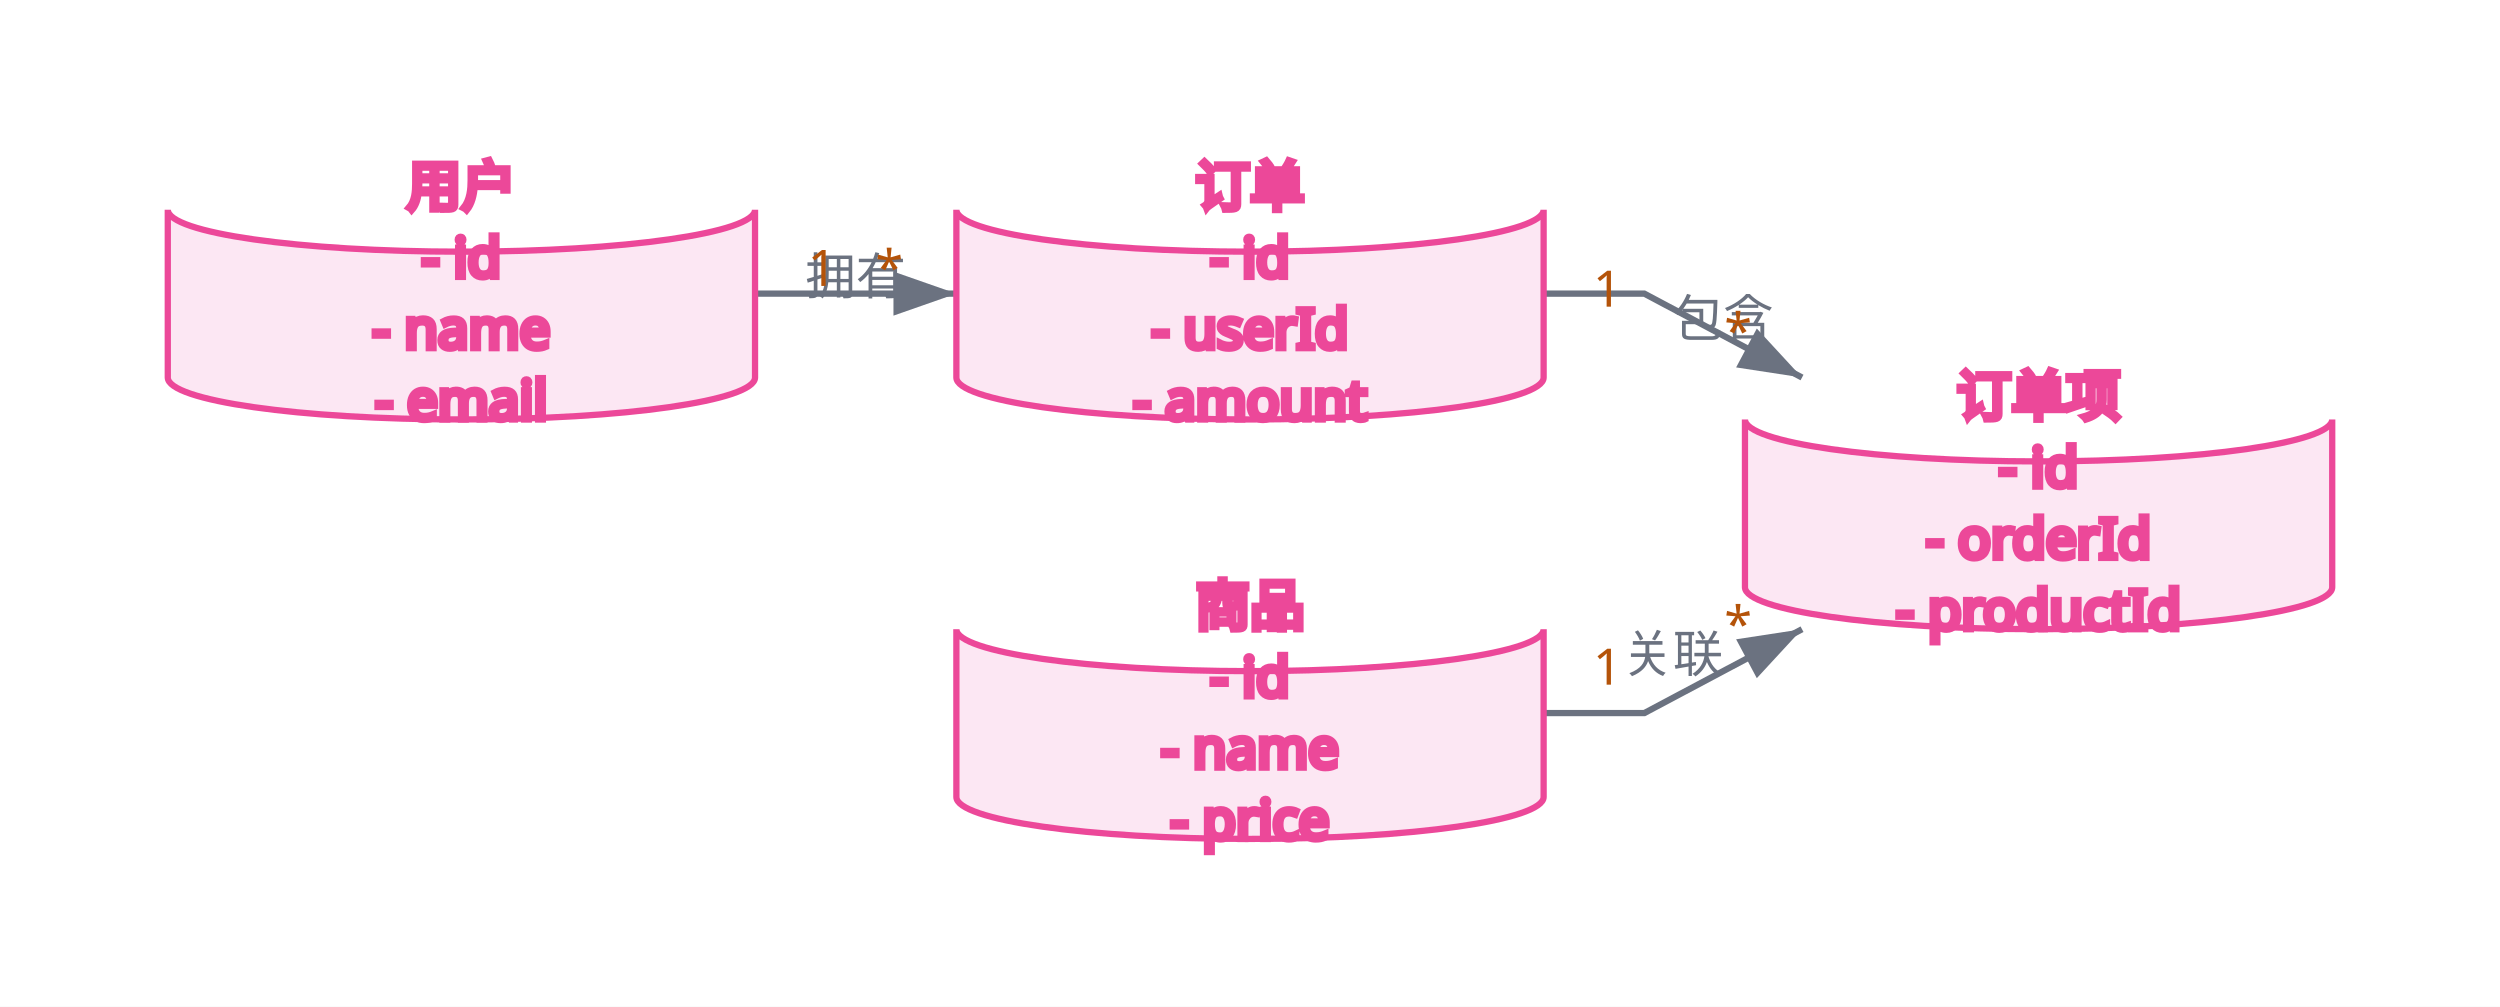
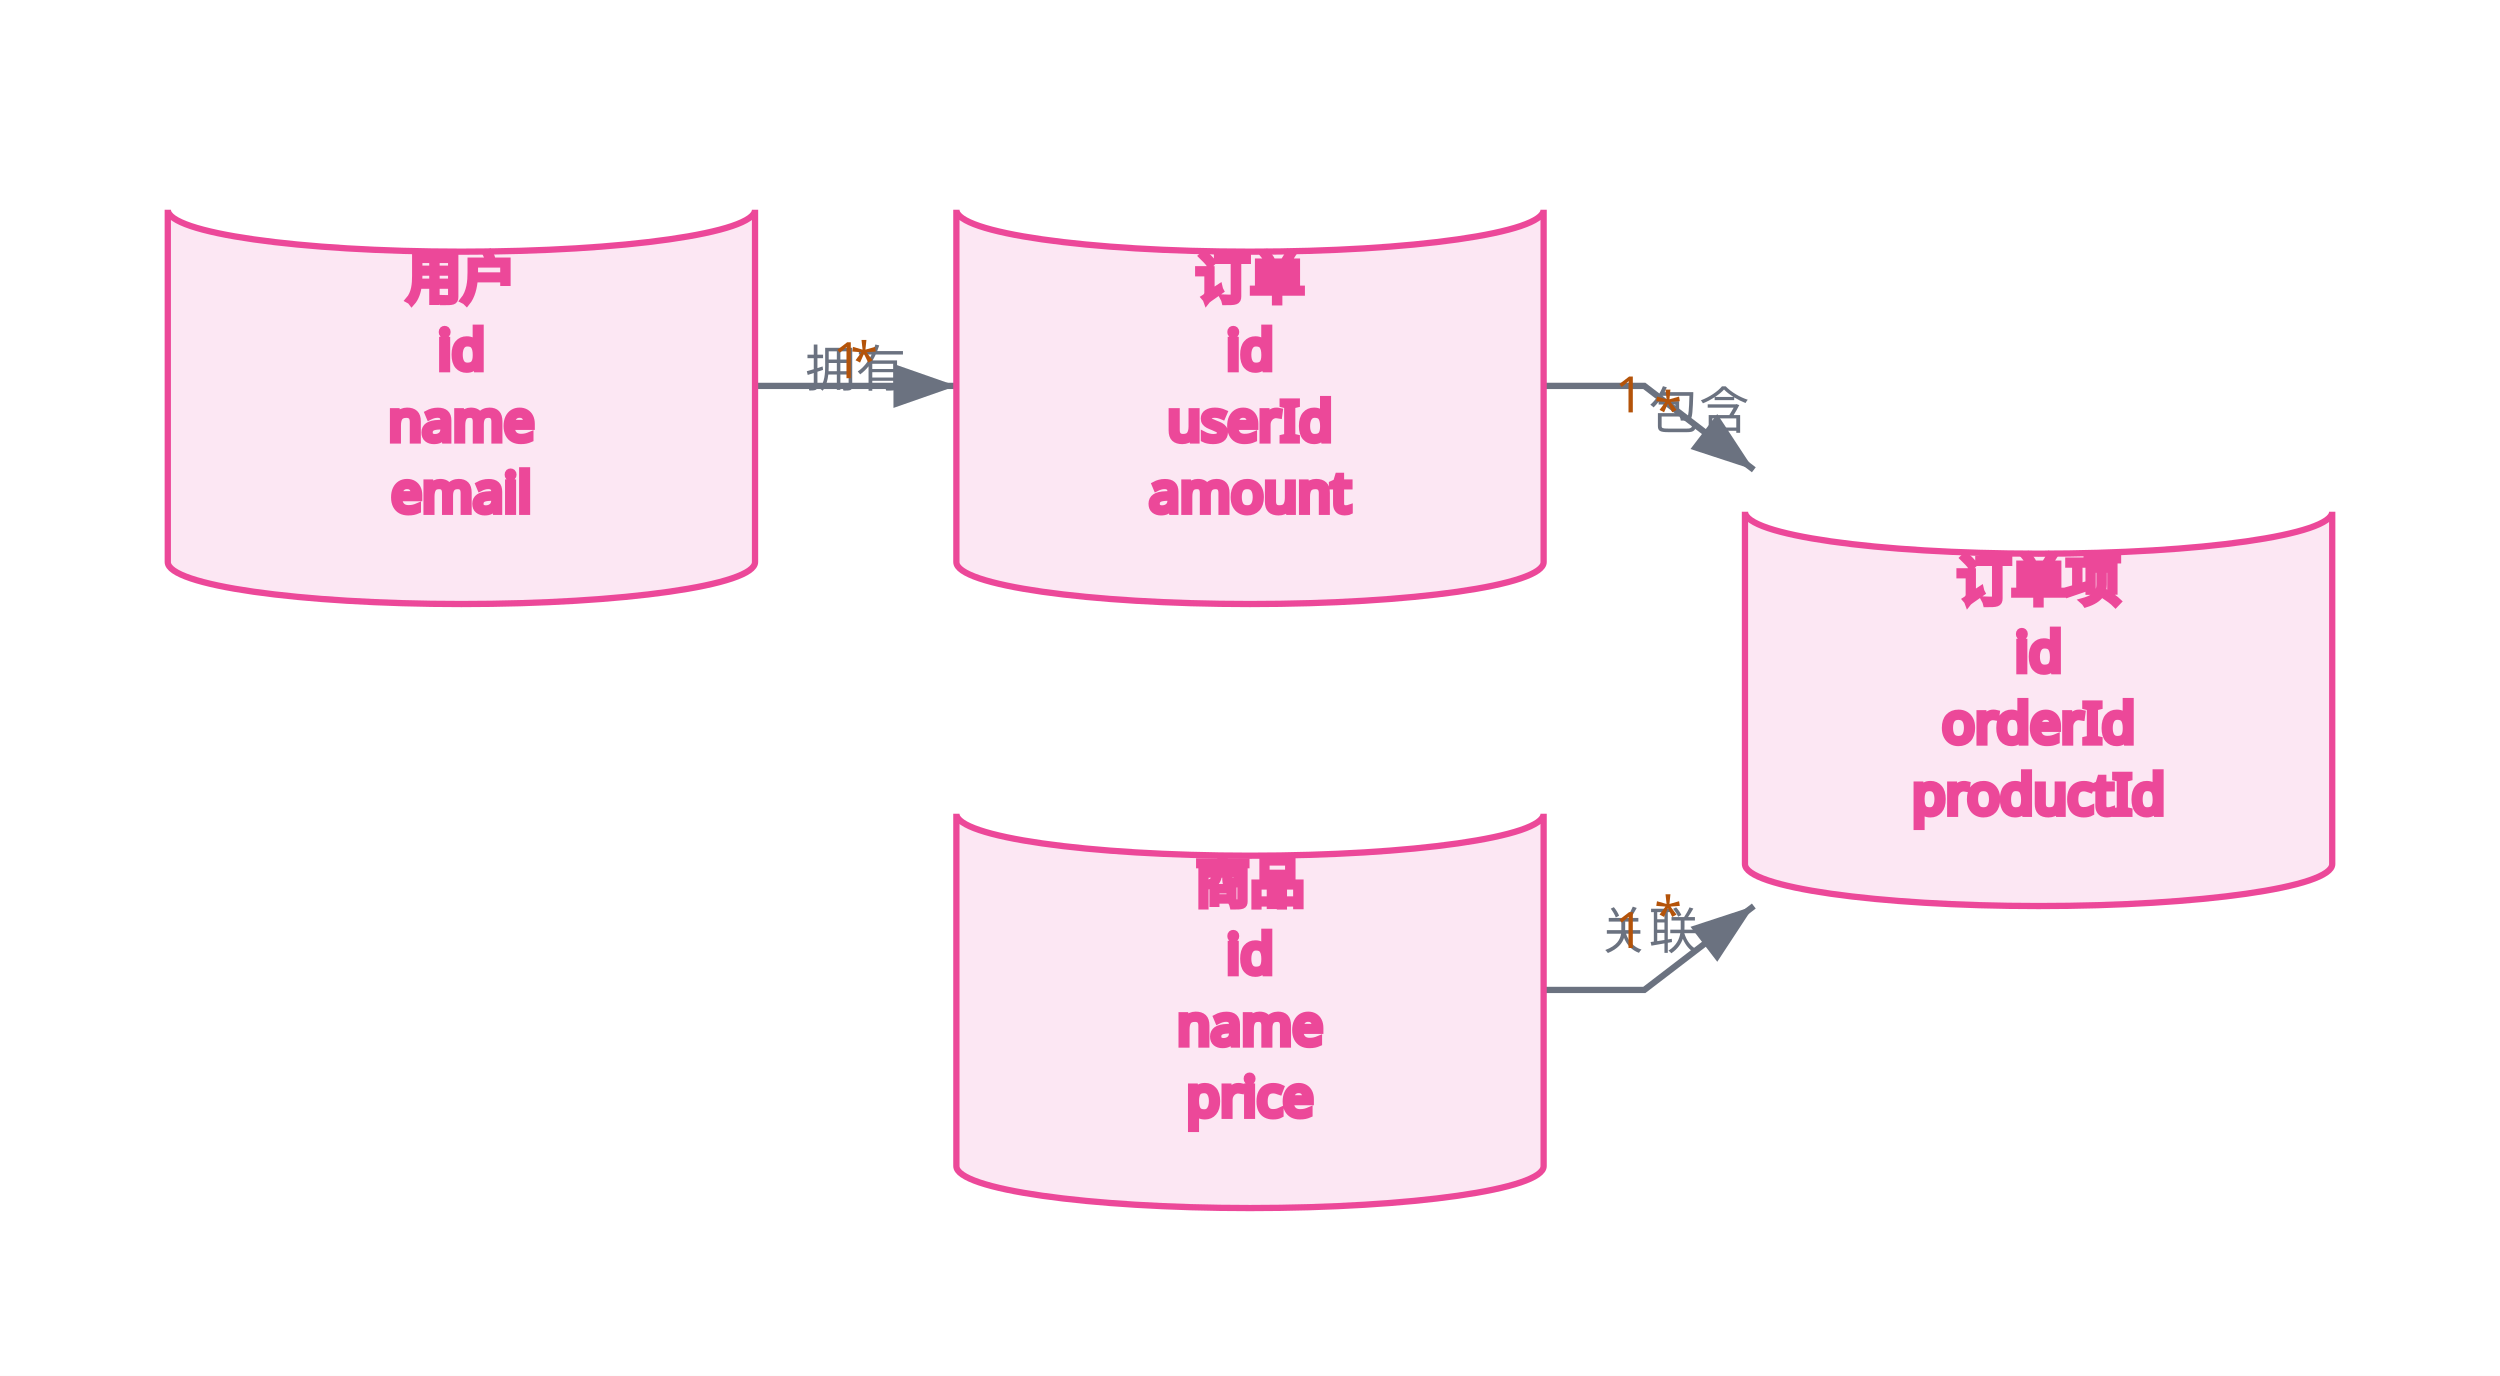
- <svg xmlns="http://www.w3.org/2000/svg" width="596" height="240" viewBox="0 0 596 240">
+ <svg xmlns="http://www.w3.org/2000/svg" width="596" height="328" viewBox="0 0 596 328">
  <defs>
    <marker id="arrowhead" markerWidth="10" markerHeight="7" refX="10" refY="3.5" orient="auto">
      <polygon points="0 0, 10 3.5, 0 7" fill="#6b7280" />
    </marker>
    <marker id="arrowhead-purple" markerWidth="10" markerHeight="7" refX="10" refY="3.5" orient="auto">
      <polygon points="0 0, 10 3.5, 0 7" fill="#7c3aed" />
    </marker>
  </defs>
-   <rect x="0" y="0" width="596" height="240" fill="#ffffff" />
+   <rect x="0" y="0" width="596" height="328" fill="#ffffff" />
  <g class="lgdl-edge">
-     <path d="M 180,70 L 204,70 L 228,70" fill="none" stroke="#6b7280" stroke-width="1.5" marker-end="url(#arrowhead)" />
-     <text x="204" y="66" font-family="'Segoe UI', 'PingFang SC', 'Microsoft YaHei', sans-serif" font-size="12" fill="#6b7280" text-anchor="middle" dominant-baseline="middle">拥有</text>
-     <text x="196" y="64" font-family="'Segoe UI', 'PingFang SC', 'Microsoft YaHei', sans-serif" font-size="12" fill="#b45309" text-anchor="middle" dominant-baseline="middle">1</text>
-     <text x="212" y="64" font-family="'Segoe UI', 'PingFang SC', 'Microsoft YaHei', sans-serif" font-size="12" fill="#b45309" text-anchor="middle" dominant-baseline="middle">*</text>
+     <path d="M 180,92 L 204,92 L 228,92" fill="none" stroke="#6b7280" stroke-width="1.5" marker-end="url(#arrowhead)" />
+     <text x="204" y="88" font-family="'Segoe UI', 'PingFang SC', 'Microsoft YaHei', sans-serif" font-size="12" fill="#6b7280" text-anchor="middle" dominant-baseline="middle">拥有</text>
+     <text x="202" y="86" font-family="'Segoe UI', 'PingFang SC', 'Microsoft YaHei', sans-serif" font-size="12" fill="#b45309" text-anchor="middle" dominant-baseline="middle">1</text>
+     <text x="206" y="86" font-family="'Segoe UI', 'PingFang SC', 'Microsoft YaHei', sans-serif" font-size="12" fill="#b45309" text-anchor="middle" dominant-baseline="middle">*</text>
  </g>
  <g class="lgdl-edge">
-     <path d="M 368,70 L 392,70 L 429.6,90" fill="none" stroke="#6b7280" stroke-width="1.5" marker-end="url(#arrowhead)" />
-     <text x="410.8" y="76" font-family="'Segoe UI', 'PingFang SC', 'Microsoft YaHei', sans-serif" font-size="12" fill="#6b7280" text-anchor="middle" dominant-baseline="middle">包含</text>
-     <text x="383.218" y="68.941" font-family="'Segoe UI', 'PingFang SC', 'Microsoft YaHei', sans-serif" font-size="12" fill="#b45309" text-anchor="middle" dominant-baseline="middle">1</text>
-     <text x="414.382" y="79.059" font-family="'Segoe UI', 'PingFang SC', 'Microsoft YaHei', sans-serif" font-size="12" fill="#b45309" text-anchor="middle" dominant-baseline="middle">*</text>
+     <path d="M 368,92 L 392,92 L 418.111,112" fill="none" stroke="#6b7280" stroke-width="1.5" marker-end="url(#arrowhead)" />
+     <text x="405.056" y="98" font-family="'Segoe UI', 'PingFang SC', 'Microsoft YaHei', sans-serif" font-size="12" fill="#6b7280" text-anchor="middle" dominant-baseline="middle">包含</text>
+     <text x="388.433" y="94.155" font-family="'Segoe UI', 'PingFang SC', 'Microsoft YaHei', sans-serif" font-size="12" fill="#b45309" text-anchor="middle" dominant-baseline="middle">1</text>
+     <text x="397.678" y="97.845" font-family="'Segoe UI', 'PingFang SC', 'Microsoft YaHei', sans-serif" font-size="12" fill="#b45309" text-anchor="middle" dominant-baseline="middle">*</text>
  </g>
  <g class="lgdl-edge">
-     <path d="M 368,170 L 392,170 L 429.6,150" fill="none" stroke="#6b7280" stroke-width="1.5" marker-end="url(#arrowhead)" />
-     <text x="398.8" y="156" font-family="'Segoe UI', 'PingFang SC', 'Microsoft YaHei', sans-serif" font-size="12" fill="#6b7280" text-anchor="middle" dominant-baseline="middle">关联</text>
-     <text x="383.218" y="159.059" font-family="'Segoe UI', 'PingFang SC', 'Microsoft YaHei', sans-serif" font-size="12" fill="#b45309" text-anchor="middle" dominant-baseline="middle">1</text>
-     <text x="414.382" y="148.941" font-family="'Segoe UI', 'PingFang SC', 'Microsoft YaHei', sans-serif" font-size="12" fill="#b45309" text-anchor="middle" dominant-baseline="middle">*</text>
+     <path d="M 368,236 L 392,236 L 418.111,216" fill="none" stroke="#6b7280" stroke-width="1.5" marker-end="url(#arrowhead)" />
+     <text x="393.056" y="222" font-family="'Segoe UI', 'PingFang SC', 'Microsoft YaHei', sans-serif" font-size="12" fill="#6b7280" text-anchor="middle" dominant-baseline="middle">关联</text>
+     <text x="388.433" y="221.845" font-family="'Segoe UI', 'PingFang SC', 'Microsoft YaHei', sans-serif" font-size="12" fill="#b45309" text-anchor="middle" dominant-baseline="middle">1</text>
+     <text x="397.678" y="218.155" font-family="'Segoe UI', 'PingFang SC', 'Microsoft YaHei', sans-serif" font-size="12" fill="#b45309" text-anchor="middle" dominant-baseline="middle">*</text>
  </g>
  <g class="lgdl-node" fill="#fce7f3" stroke="#ec4899" stroke-width="1.5">
-     <path d="M 40,50 L 40,90 A 70,10 0 0 0 180,90 L 180,50 A 70,10 0 0 1 40,50 Z" />
-     <text x="110" y="44.5" font-family="'Segoe UI', 'PingFang SC', 'Microsoft YaHei', sans-serif" font-size="13" fill="#1f2937" text-anchor="middle" dominant-baseline="middle">用户</text>
-     <text x="110" y="61.5" font-family="'Segoe UI', 'PingFang SC', 'Microsoft YaHei', sans-serif" font-size="13" fill="#1f2937" text-anchor="middle" dominant-baseline="middle">- id</text>
-     <text x="110" y="78.5" font-family="'Segoe UI', 'PingFang SC', 'Microsoft YaHei', sans-serif" font-size="13" fill="#1f2937" text-anchor="middle" dominant-baseline="middle">- name</text>
-     <text x="110" y="95.5" font-family="'Segoe UI', 'PingFang SC', 'Microsoft YaHei', sans-serif" font-size="13" fill="#1f2937" text-anchor="middle" dominant-baseline="middle">- email</text>
+     <path d="M 40,50 L 40,134 A 70,10 0 0 0 180,134 L 180,50 A 70,10 0 0 1 40,50 Z" />
+     <text x="110" y="66.5" font-family="'Segoe UI', 'PingFang SC', 'Microsoft YaHei', sans-serif" font-size="13" fill="#1f2937" text-anchor="middle" dominant-baseline="middle">用户</text>
+     <text x="110" y="83.5" font-family="'Segoe UI', 'PingFang SC', 'Microsoft YaHei', sans-serif" font-size="13" fill="#1f2937" text-anchor="middle" dominant-baseline="middle">id</text>
+     <text x="110" y="100.5" font-family="'Segoe UI', 'PingFang SC', 'Microsoft YaHei', sans-serif" font-size="13" fill="#1f2937" text-anchor="middle" dominant-baseline="middle">name</text>
+     <text x="110" y="117.5" font-family="'Segoe UI', 'PingFang SC', 'Microsoft YaHei', sans-serif" font-size="13" fill="#1f2937" text-anchor="middle" dominant-baseline="middle">email</text>
  </g>
  <g class="lgdl-node" fill="#fce7f3" stroke="#ec4899" stroke-width="1.5">
-     <path d="M 228,50 L 228,90 A 70,10 0 0 0 368,90 L 368,50 A 70,10 0 0 1 228,50 Z" />
-     <text x="298" y="44.5" font-family="'Segoe UI', 'PingFang SC', 'Microsoft YaHei', sans-serif" font-size="13" fill="#1f2937" text-anchor="middle" dominant-baseline="middle">订单</text>
-     <text x="298" y="61.5" font-family="'Segoe UI', 'PingFang SC', 'Microsoft YaHei', sans-serif" font-size="13" fill="#1f2937" text-anchor="middle" dominant-baseline="middle">- id</text>
-     <text x="298" y="78.5" font-family="'Segoe UI', 'PingFang SC', 'Microsoft YaHei', sans-serif" font-size="13" fill="#1f2937" text-anchor="middle" dominant-baseline="middle">- userId</text>
-     <text x="298" y="95.5" font-family="'Segoe UI', 'PingFang SC', 'Microsoft YaHei', sans-serif" font-size="13" fill="#1f2937" text-anchor="middle" dominant-baseline="middle">- amount</text>
+     <path d="M 228,50 L 228,134 A 70,10 0 0 0 368,134 L 368,50 A 70,10 0 0 1 228,50 Z" />
+     <text x="298" y="66.5" font-family="'Segoe UI', 'PingFang SC', 'Microsoft YaHei', sans-serif" font-size="13" fill="#1f2937" text-anchor="middle" dominant-baseline="middle">订单</text>
+     <text x="298" y="83.5" font-family="'Segoe UI', 'PingFang SC', 'Microsoft YaHei', sans-serif" font-size="13" fill="#1f2937" text-anchor="middle" dominant-baseline="middle">id</text>
+     <text x="298" y="100.5" font-family="'Segoe UI', 'PingFang SC', 'Microsoft YaHei', sans-serif" font-size="13" fill="#1f2937" text-anchor="middle" dominant-baseline="middle">userId</text>
+     <text x="298" y="117.5" font-family="'Segoe UI', 'PingFang SC', 'Microsoft YaHei', sans-serif" font-size="13" fill="#1f2937" text-anchor="middle" dominant-baseline="middle">amount</text>
  </g>
  <g class="lgdl-node" fill="#fce7f3" stroke="#ec4899" stroke-width="1.5">
-     <path d="M 228,150 L 228,190 A 70,10 0 0 0 368,190 L 368,150 A 70,10 0 0 1 228,150 Z" />
-     <text x="298" y="144.5" font-family="'Segoe UI', 'PingFang SC', 'Microsoft YaHei', sans-serif" font-size="13" fill="#1f2937" text-anchor="middle" dominant-baseline="middle">商品</text>
-     <text x="298" y="161.5" font-family="'Segoe UI', 'PingFang SC', 'Microsoft YaHei', sans-serif" font-size="13" fill="#1f2937" text-anchor="middle" dominant-baseline="middle">- id</text>
-     <text x="298" y="178.5" font-family="'Segoe UI', 'PingFang SC', 'Microsoft YaHei', sans-serif" font-size="13" fill="#1f2937" text-anchor="middle" dominant-baseline="middle">- name</text>
-     <text x="298" y="195.5" font-family="'Segoe UI', 'PingFang SC', 'Microsoft YaHei', sans-serif" font-size="13" fill="#1f2937" text-anchor="middle" dominant-baseline="middle">- price</text>
+     <path d="M 228,194 L 228,278 A 70,10 0 0 0 368,278 L 368,194 A 70,10 0 0 1 228,194 Z" />
+     <text x="298" y="210.5" font-family="'Segoe UI', 'PingFang SC', 'Microsoft YaHei', sans-serif" font-size="13" fill="#1f2937" text-anchor="middle" dominant-baseline="middle">商品</text>
+     <text x="298" y="227.5" font-family="'Segoe UI', 'PingFang SC', 'Microsoft YaHei', sans-serif" font-size="13" fill="#1f2937" text-anchor="middle" dominant-baseline="middle">id</text>
+     <text x="298" y="244.5" font-family="'Segoe UI', 'PingFang SC', 'Microsoft YaHei', sans-serif" font-size="13" fill="#1f2937" text-anchor="middle" dominant-baseline="middle">name</text>
+     <text x="298" y="261.5" font-family="'Segoe UI', 'PingFang SC', 'Microsoft YaHei', sans-serif" font-size="13" fill="#1f2937" text-anchor="middle" dominant-baseline="middle">price</text>
  </g>
  <g class="lgdl-node" fill="#fce7f3" stroke="#ec4899" stroke-width="1.5">
-     <path d="M 416,100 L 416,140 A 70,10 0 0 0 556,140 L 556,100 A 70,10 0 0 1 416,100 Z" />
-     <text x="486" y="94.5" font-family="'Segoe UI', 'PingFang SC', 'Microsoft YaHei', sans-serif" font-size="13" fill="#1f2937" text-anchor="middle" dominant-baseline="middle">订单项</text>
-     <text x="486" y="111.5" font-family="'Segoe UI', 'PingFang SC', 'Microsoft YaHei', sans-serif" font-size="13" fill="#1f2937" text-anchor="middle" dominant-baseline="middle">- id</text>
-     <text x="486" y="128.5" font-family="'Segoe UI', 'PingFang SC', 'Microsoft YaHei', sans-serif" font-size="13" fill="#1f2937" text-anchor="middle" dominant-baseline="middle">- orderId</text>
-     <text x="486" y="145.5" font-family="'Segoe UI', 'PingFang SC', 'Microsoft YaHei', sans-serif" font-size="13" fill="#1f2937" text-anchor="middle" dominant-baseline="middle">- productId</text>
+     <path d="M 416,122 L 416,206 A 70,10 0 0 0 556,206 L 556,122 A 70,10 0 0 1 416,122 Z" />
+     <text x="486" y="138.5" font-family="'Segoe UI', 'PingFang SC', 'Microsoft YaHei', sans-serif" font-size="13" fill="#1f2937" text-anchor="middle" dominant-baseline="middle">订单项</text>
+     <text x="486" y="155.5" font-family="'Segoe UI', 'PingFang SC', 'Microsoft YaHei', sans-serif" font-size="13" fill="#1f2937" text-anchor="middle" dominant-baseline="middle">id</text>
+     <text x="486" y="172.5" font-family="'Segoe UI', 'PingFang SC', 'Microsoft YaHei', sans-serif" font-size="13" fill="#1f2937" text-anchor="middle" dominant-baseline="middle">orderId</text>
+     <text x="486" y="189.5" font-family="'Segoe UI', 'PingFang SC', 'Microsoft YaHei', sans-serif" font-size="13" fill="#1f2937" text-anchor="middle" dominant-baseline="middle">productId</text>
  </g>
</svg>
